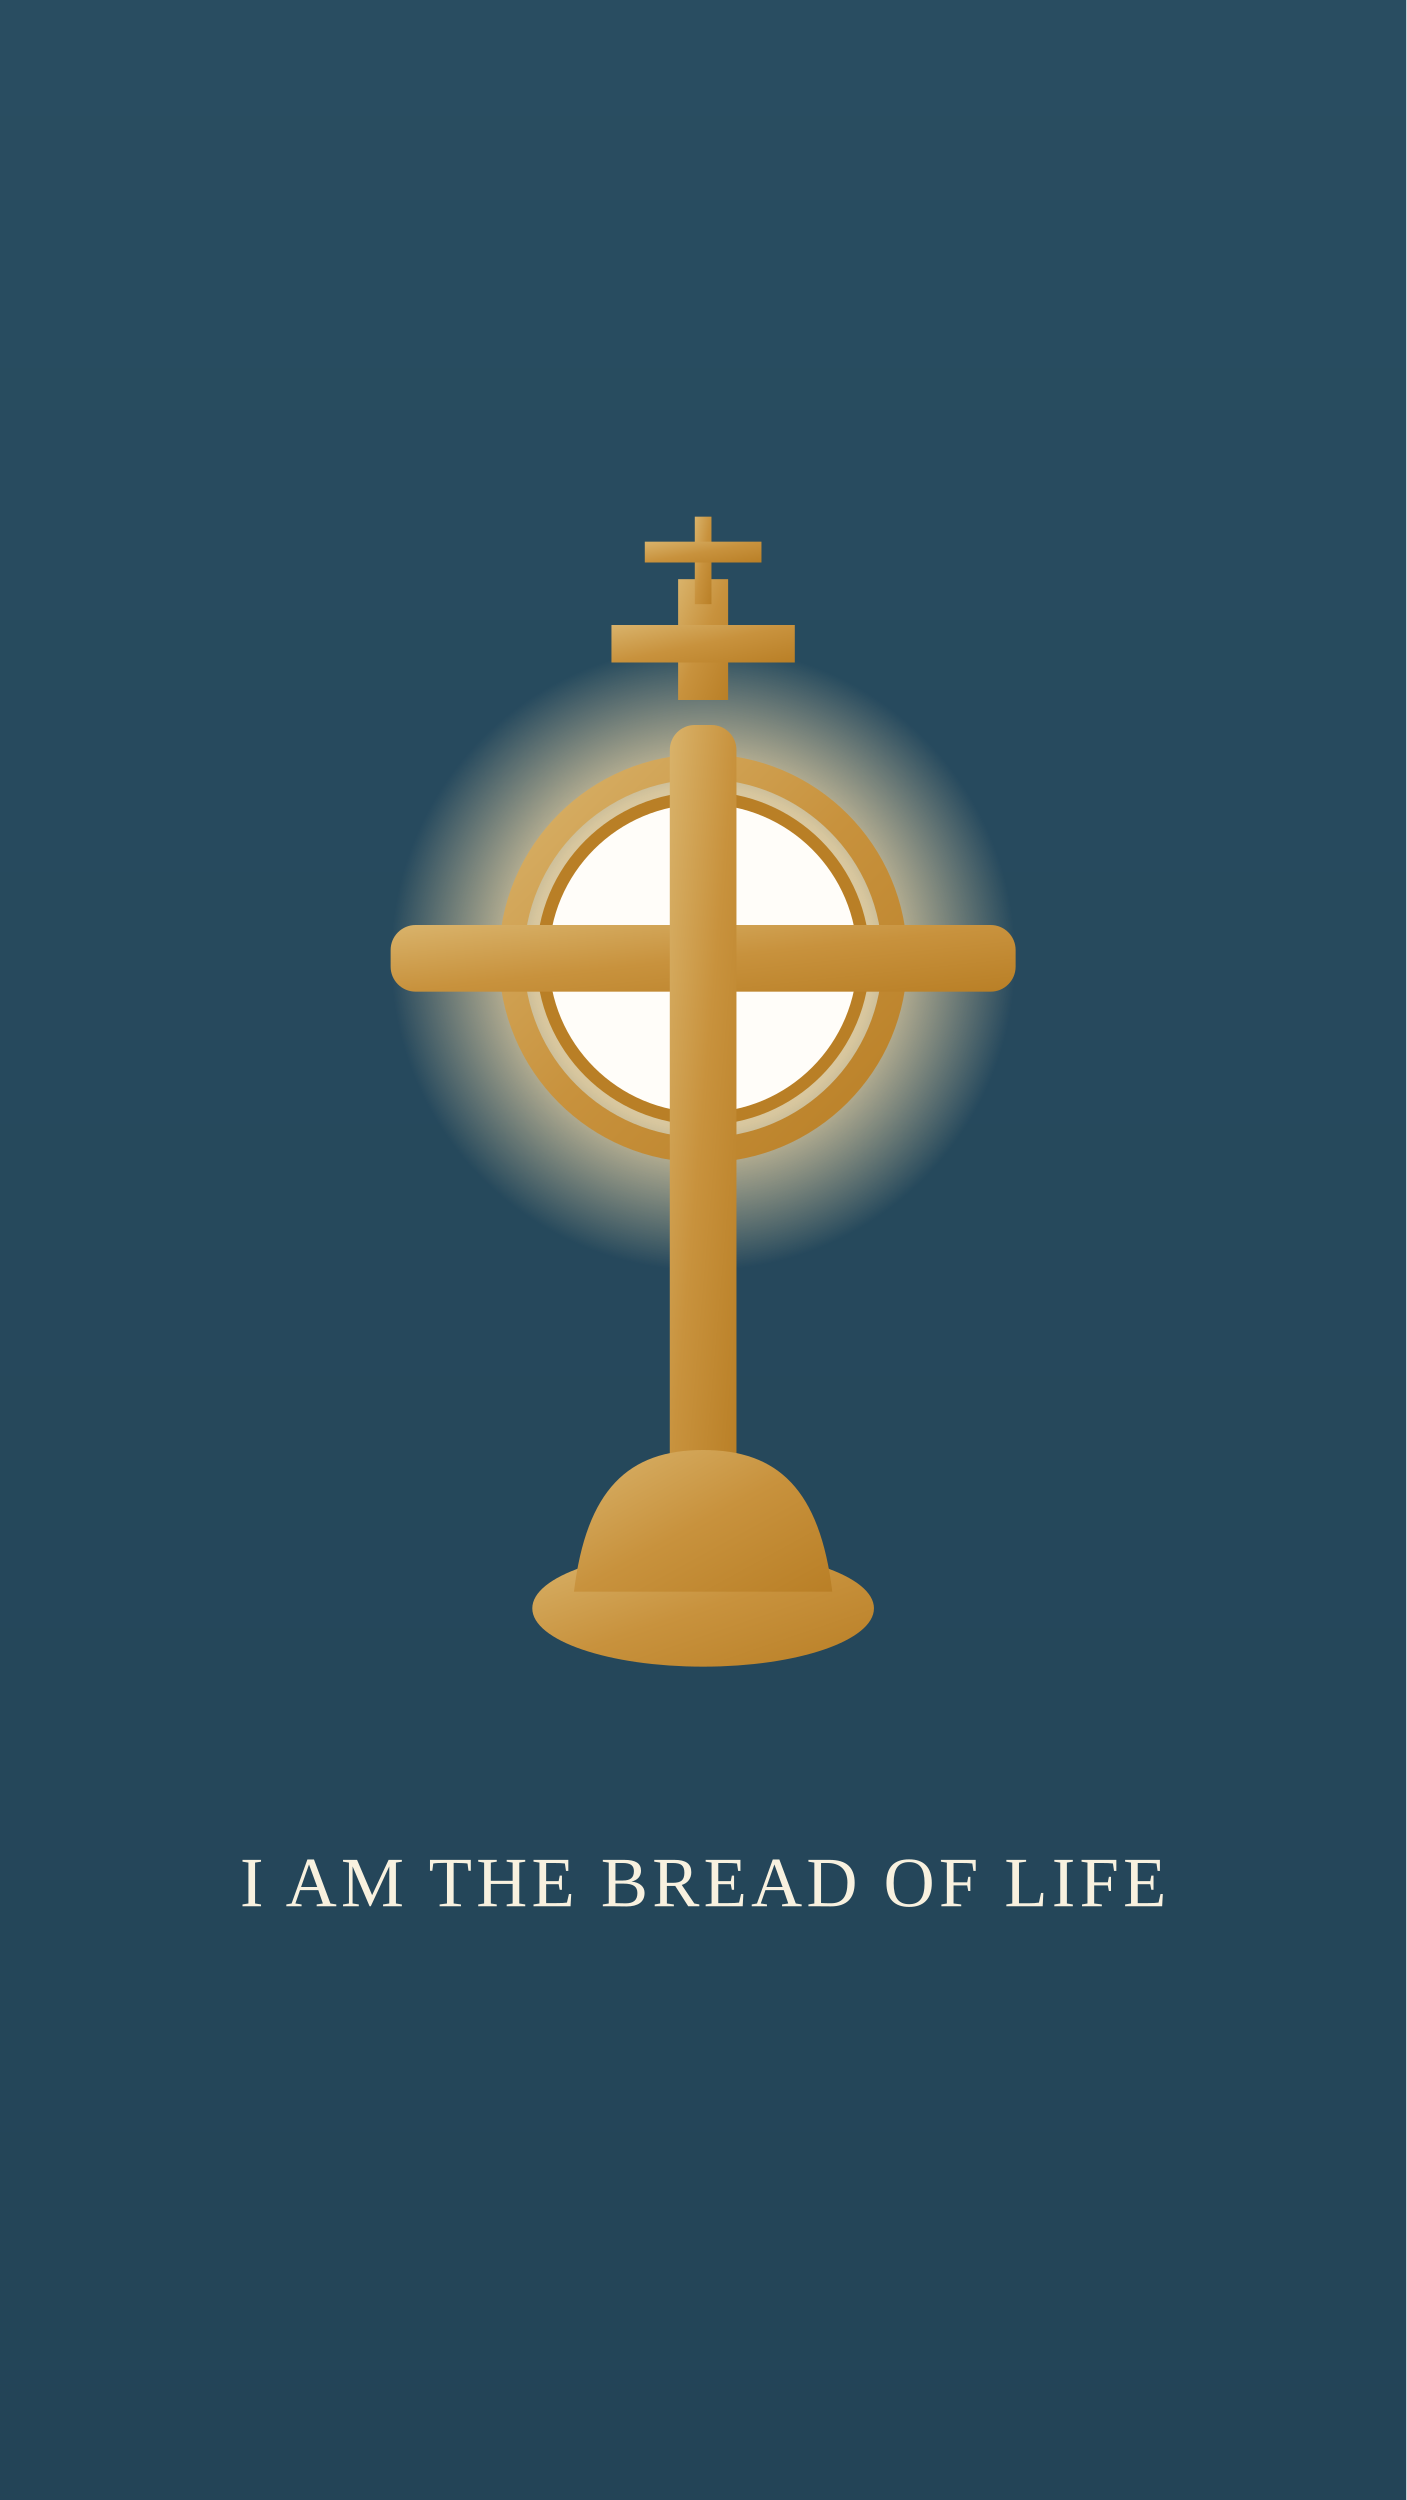
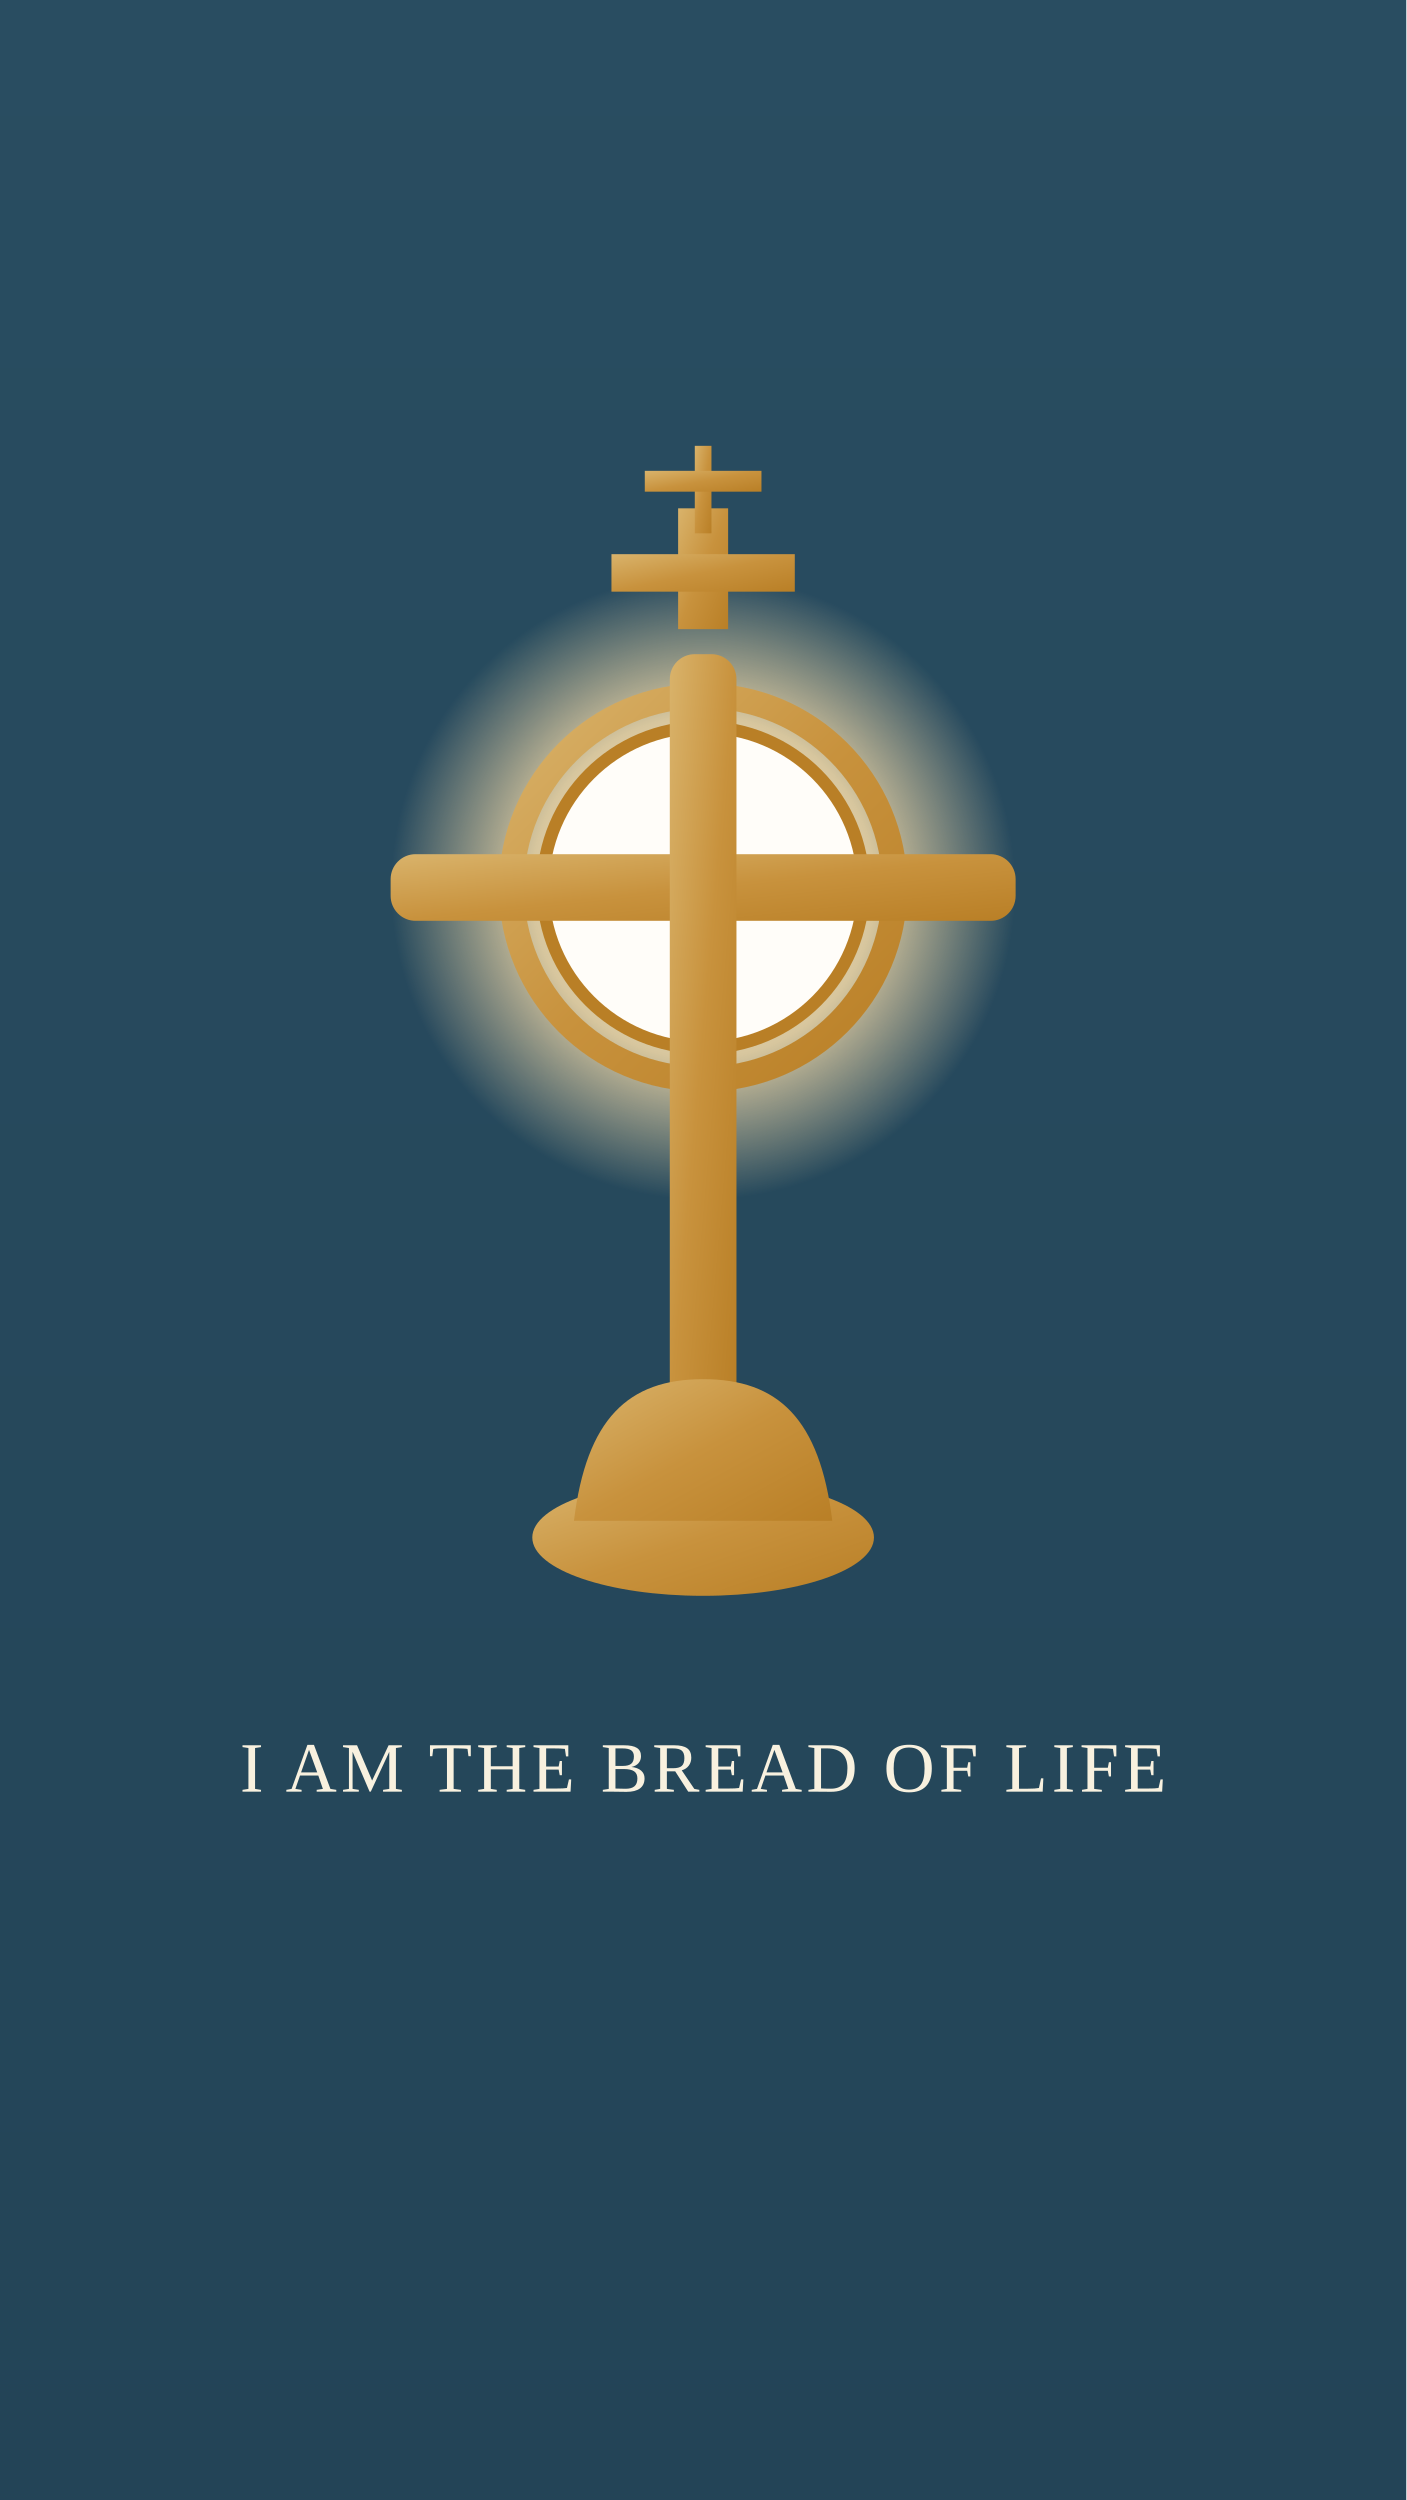
<svg xmlns="http://www.w3.org/2000/svg" viewBox="0 0 675 1200" role="img" aria-labelledby="title desc">
  <defs>
    <linearGradient id="bg" x1="0" y1="0" x2="0" y2="1">
      <stop offset="0%" stop-color="#294d61" />
      <stop offset="100%" stop-color="#234457" />
    </linearGradient>
    <linearGradient id="gold" x1="0" y1="0" x2="1" y2="1">
      <stop offset="0%" stop-color="#d9b36b" />
      <stop offset="50%" stop-color="#c8923d" />
      <stop offset="100%" stop-color="#b97f26" />
    </linearGradient>
    <radialGradient id="glow" cx="50%" cy="50%" r="50%">
      <stop offset="0%" stop-color="#fff9ed" stop-opacity="1" />
      <stop offset="55%" stop-color="#f6dca9" stop-opacity=".85" />
      <stop offset="100%" stop-color="#f6dca9" stop-opacity="0" />
    </radialGradient>
  </defs>
  <rect width="675" height="1200" fill="url(#bg)" />
-   <g transform="translate(337.5 460)">
+   <g transform="translate(337.5 426)">
    <circle r="150" fill="url(#glow)" />
    <g stroke="url(#gold)" stroke-linecap="round" opacity=".95">
      <g id="ray">
        <line x1="0" y1="-150" x2="0" y2="-245" stroke-width="3" />
      </g>
      <use href="#ray" transform="rotate(8)" />
      <use href="#ray" transform="rotate(16)" />
      <use href="#ray" transform="rotate(24)" />
      <use href="#ray" transform="rotate(32)" />
      <use href="#ray" transform="rotate(40)" />
      <use href="#ray" transform="rotate(48)" />
      <use href="#ray" transform="rotate(56)" />
      <use href="#ray" transform="rotate(64)" />
      <use href="#ray" transform="rotate(72)" />
      <use href="#ray" transform="rotate(80)" />
      <use href="#ray" transform="rotate(88)" />
      <use href="#ray" transform="rotate(96)" />
      <use href="#ray" transform="rotate(104)" />
      <use href="#ray" transform="rotate(112)" />
      <use href="#ray" transform="rotate(120)" />
      <use href="#ray" transform="rotate(128)" />
      <use href="#ray" transform="rotate(136)" />
      <use href="#ray" transform="rotate(144)" />
      <use href="#ray" transform="rotate(152)" />
      <use href="#ray" transform="rotate(160)" />
      <use href="#ray" transform="rotate(168)" />
      <use href="#ray" transform="rotate(176)" />
      <use href="#ray" transform="rotate(184)" />
      <use href="#ray" transform="rotate(192)" />
      <use href="#ray" transform="rotate(200)" />
      <use href="#ray" transform="rotate(208)" />
      <use href="#ray" transform="rotate(216)" />
      <use href="#ray" transform="rotate(224)" />
      <use href="#ray" transform="rotate(232)" />
      <use href="#ray" transform="rotate(240)" />
      <use href="#ray" transform="rotate(248)" />
      <use href="#ray" transform="rotate(256)" />
      <use href="#ray" transform="rotate(264)" />
      <use href="#ray" transform="rotate(272)" />
      <use href="#ray" transform="rotate(280)" />
      <use href="#ray" transform="rotate(288)" />
      <use href="#ray" transform="rotate(296)" />
      <use href="#ray" transform="rotate(304)" />
      <use href="#ray" transform="rotate(312)" />
      <use href="#ray" transform="rotate(320)" />
      <use href="#ray" transform="rotate(328)" />
      <use href="#ray" transform="rotate(336)" />
      <use href="#ray" transform="rotate(344)" />
      <use href="#ray" transform="rotate(352)" />
    </g>
    <g fill="url(#gold)">
      <circle r="77" fill="#fffdf9" stroke="#b97f26" stroke-width="6" />
      <circle r="92" fill="none" stroke="url(#gold)" stroke-width="12" />
      <rect x="-150" y="-16" width="300" height="32" rx="12" />
      <rect x="-16" y="-112" width="32" height="365" rx="12" />
      <ellipse cx="0" cy="312" rx="82" ry="28" />
      <path d="M-62 304C-56 255 -36 236 0 236c36 0 56 19 62 68Z" />
      <path d="M-12 -182h24v58h-24z" />
      <path d="M-44 -160h88v18h-88z" />
      <path d="M-4 -212h8v42h-8z" />
      <path d="M-28 -200h56v10h-56z" />
    </g>
  </g>
-   <text x="337.5" y="915" text-anchor="middle" font-family="Georgia, 'Times New Roman', serif" font-size="34" letter-spacing="2" fill="#f8f1df">
+   <text x="337.5" y="860" text-anchor="middle" font-family="Georgia, 'Times New Roman', serif" font-size="34" letter-spacing="2" fill="#f8f1df">
    I AM THE BREAD OF LIFE
  </text>
</svg>
